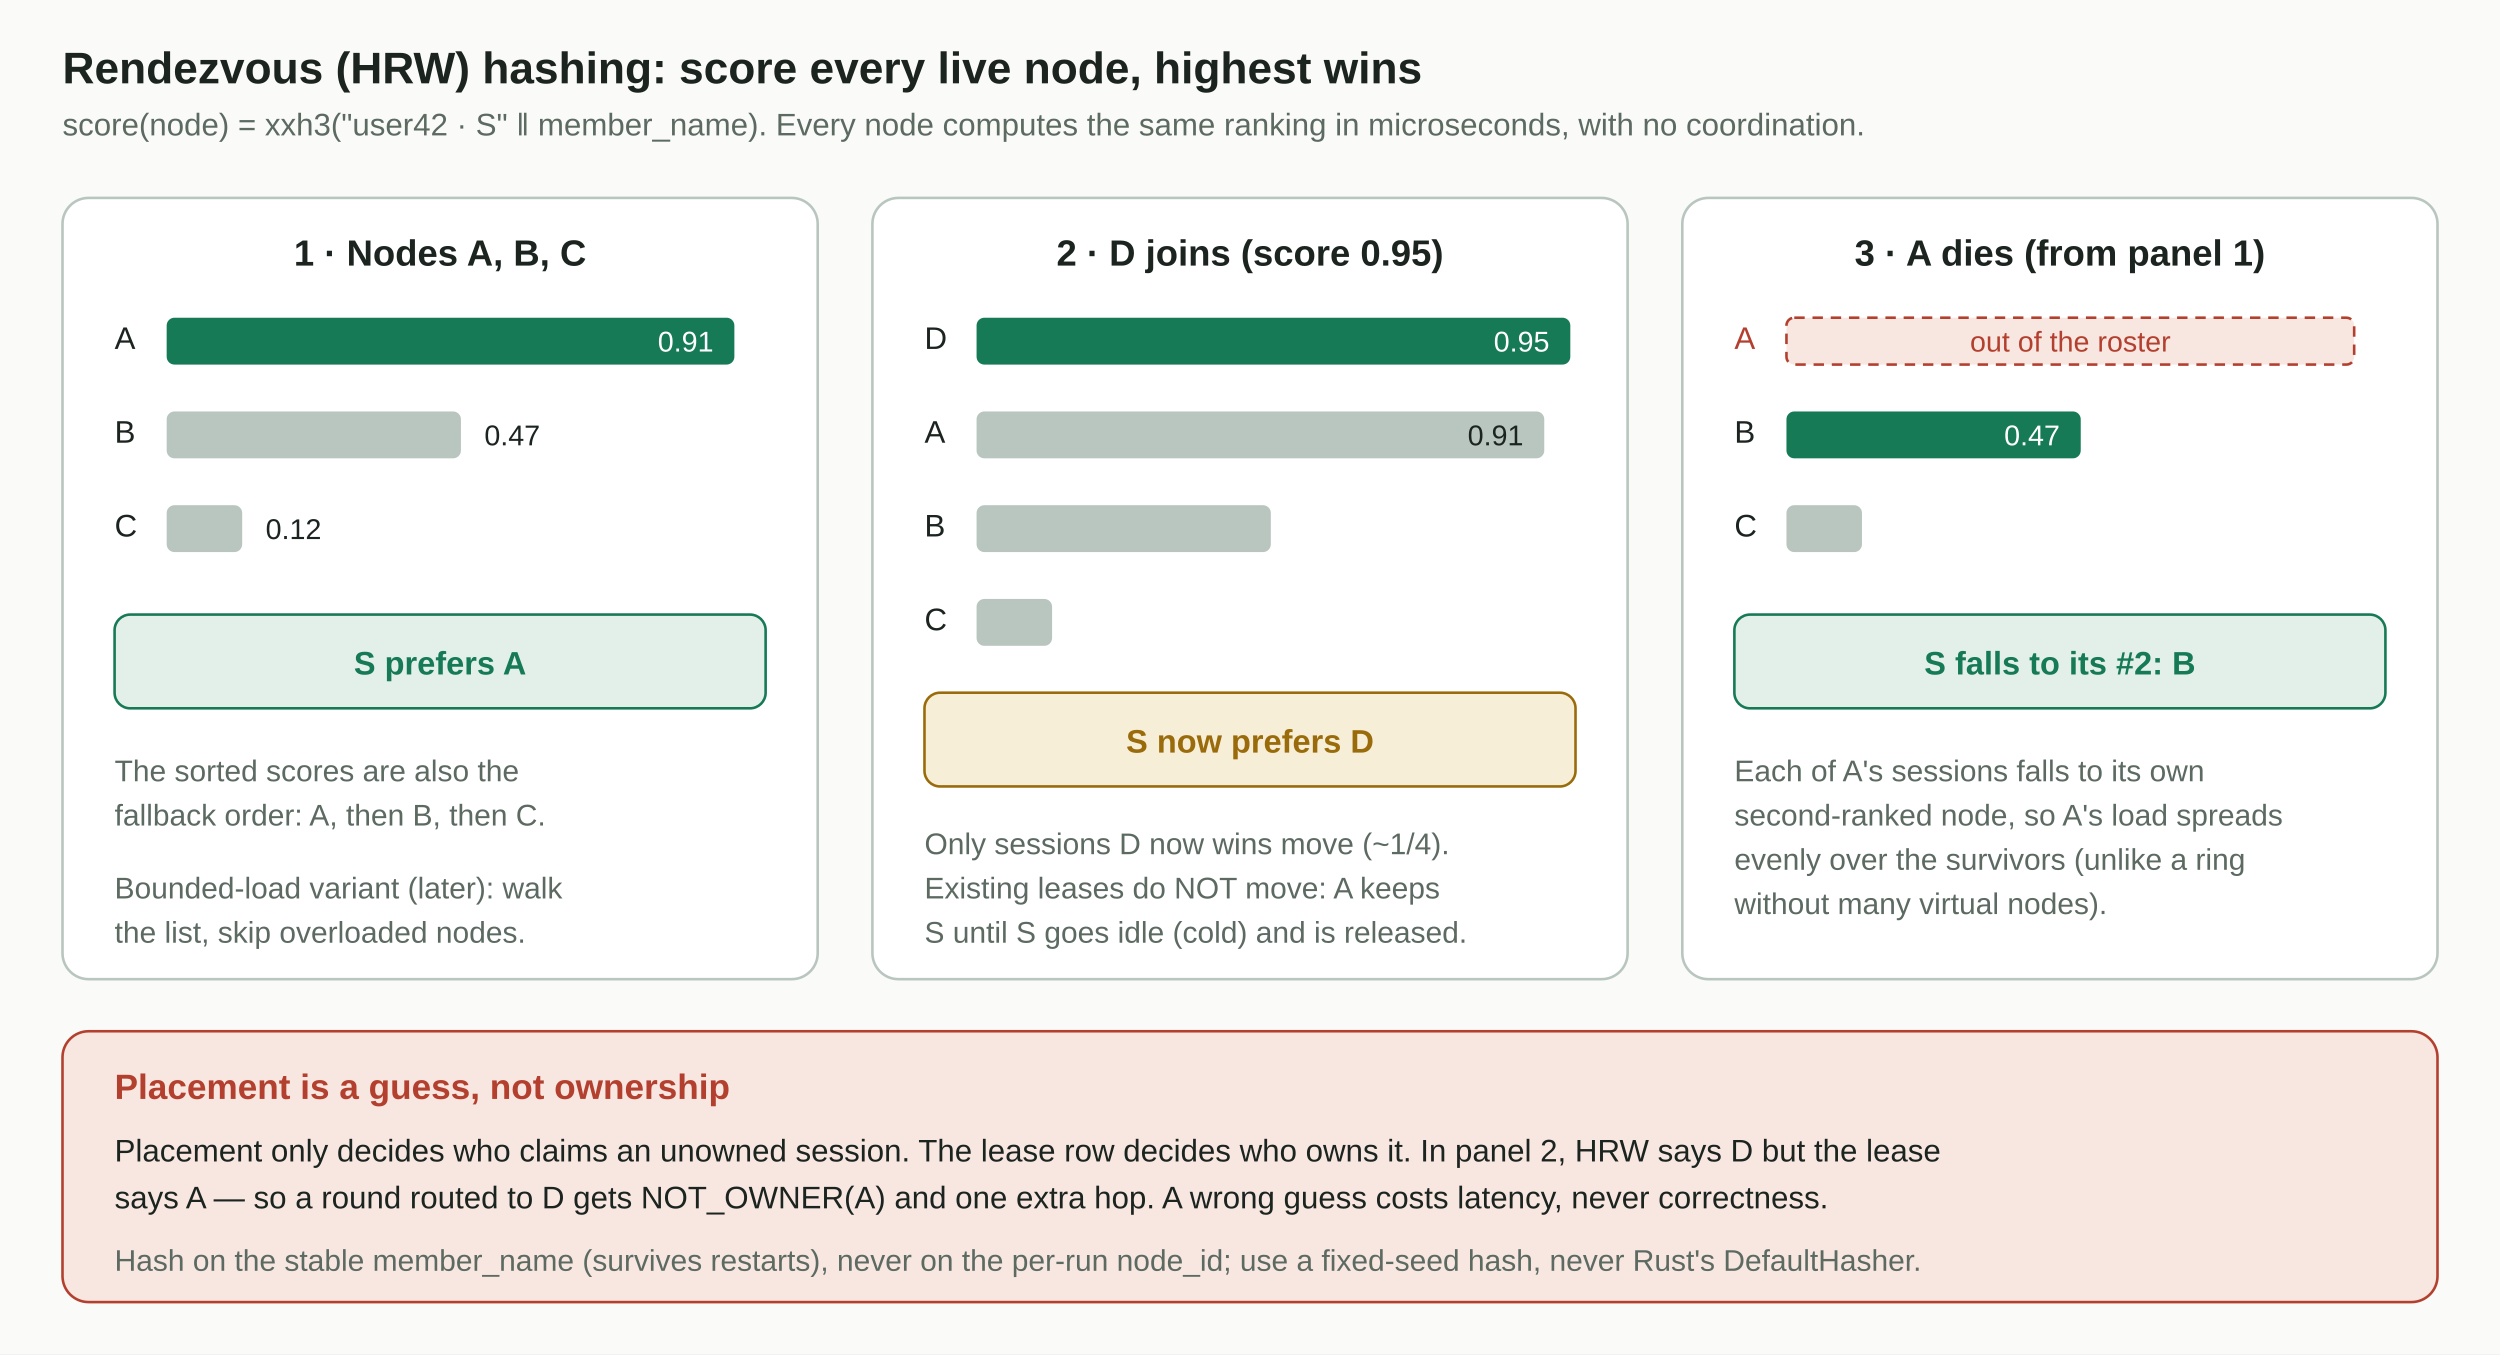
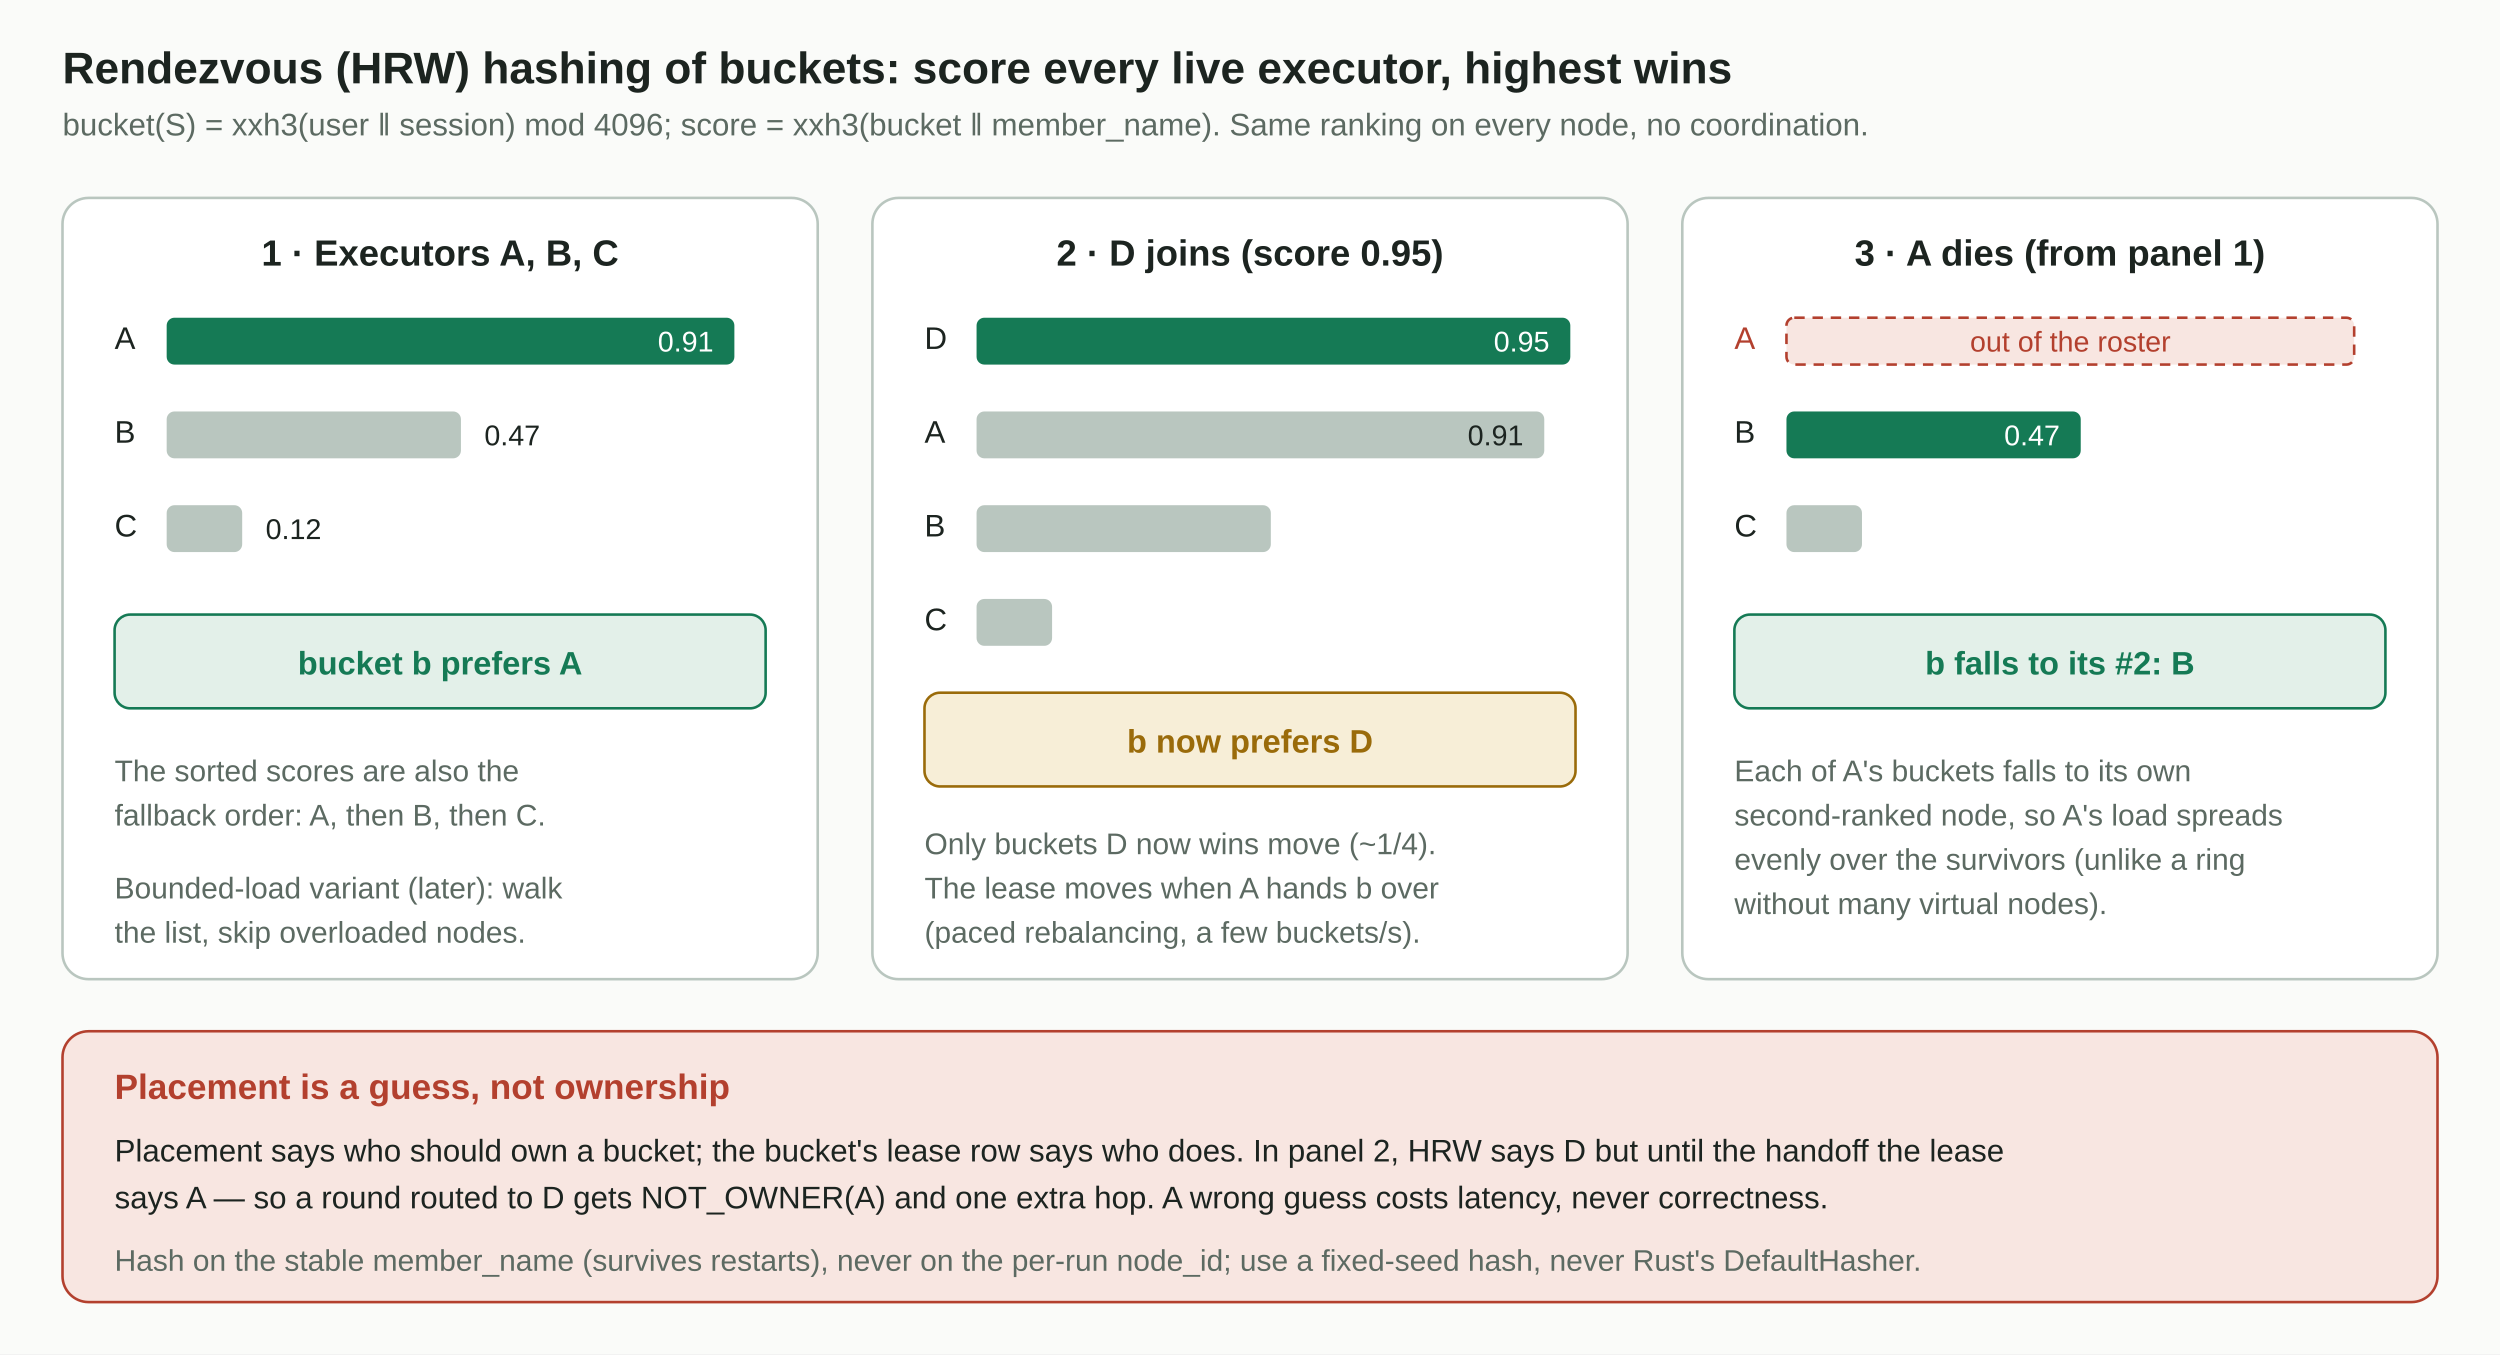
<svg xmlns="http://www.w3.org/2000/svg" viewBox="0 0 960 520" font-family="Arial, Helvetica, sans-serif">
  <rect x="0" y="0" width="960" height="520" fill="#fafbf9" />
-   <text x="24" y="32" font-size="17" font-weight="bold" fill="#1c2420">Rendezvous (HRW) hashing: score every live node, highest wins</text>
-   <text x="24" y="52" font-size="12" fill="#5c6a62">score(node) = xxh3("user42 · S" ‖ member_name). Every node computes the same ranking in microseconds, with no coordination.</text>
+   <text x="24" y="32" font-size="17" font-weight="bold" fill="#1c2420">Rendezvous (HRW) hashing of buckets: score every live executor, highest wins</text>
+   <text x="24" y="52" font-size="12" fill="#5c6a62">bucket(S) = xxh3(user ‖ session) mod 4096; score = xxh3(bucket ‖ member_name). Same ranking on every node, no coordination.</text>
  <rect x="24" y="76" width="290" height="300" rx="10" fill="#ffffff" stroke="#b9c6bf" />
-   <text x="169" y="102" font-size="14" font-weight="bold" text-anchor="middle" fill="#1c2420">1 · Nodes A, B, C</text>
+   <text x="169" y="102" font-size="14" font-weight="bold" text-anchor="middle" fill="#1c2420">1 · Executors A, B, C</text>
  <text x="44" y="134" font-size="12" fill="#1c2420">A</text>
  <rect x="64" y="122" width="218" height="18" rx="3" fill="#157a55" />
  <text x="274" y="135" font-size="11" text-anchor="end" fill="#ffffff">0.91</text>
  <text x="44" y="170" font-size="12" fill="#1c2420">B</text>
  <rect x="64" y="158" width="113" height="18" rx="3" fill="#b9c6bf" />
  <text x="186" y="171" font-size="11" fill="#1c2420">0.47</text>
  <text x="44" y="206" font-size="12" fill="#1c2420">C</text>
  <rect x="64" y="194" width="29" height="18" rx="3" fill="#b9c6bf" />
  <text x="102" y="207" font-size="11" fill="#1c2420">0.12</text>
  <rect x="44" y="236" width="250" height="36" rx="6" fill="#e3f0e9" stroke="#157a55" />
-   <text x="169" y="259" font-size="12.5" font-weight="bold" text-anchor="middle" fill="#157a55">S prefers A</text>
+   <text x="169" y="259" font-size="12.5" font-weight="bold" text-anchor="middle" fill="#157a55">bucket b prefers A</text>
  <text x="44" y="300" font-size="11.5" fill="#5c6a62">The sorted scores are also the</text>
  <text x="44" y="317" font-size="11.5" fill="#5c6a62">fallback order: A, then B, then C.</text>
  <text x="44" y="345" font-size="11.5" fill="#5c6a62">Bounded-load variant (later): walk</text>
  <text x="44" y="362" font-size="11.5" fill="#5c6a62">the list, skip overloaded nodes.</text>
  <rect x="335" y="76" width="290" height="300" rx="10" fill="#ffffff" stroke="#b9c6bf" />
  <text x="480" y="102" font-size="14" font-weight="bold" text-anchor="middle" fill="#1c2420">2 · D joins (score 0.95)</text>
  <text x="355" y="134" font-size="12" fill="#1c2420">D</text>
  <rect x="375" y="122" width="228" height="18" rx="3" fill="#157a55" />
  <text x="595" y="135" font-size="11" text-anchor="end" fill="#ffffff">0.95</text>
  <text x="355" y="170" font-size="12" fill="#1c2420">A</text>
  <rect x="375" y="158" width="218" height="18" rx="3" fill="#b9c6bf" />
  <text x="585" y="171" font-size="11" text-anchor="end" fill="#1c2420">0.91</text>
  <text x="355" y="206" font-size="12" fill="#1c2420">B</text>
  <rect x="375" y="194" width="113" height="18" rx="3" fill="#b9c6bf" />
  <text x="355" y="242" font-size="12" fill="#1c2420">C</text>
  <rect x="375" y="230" width="29" height="18" rx="3" fill="#b9c6bf" />
  <rect x="355" y="266" width="250" height="36" rx="6" fill="#f7eed7" stroke="#9a6b0a" />
-   <text x="480" y="289" font-size="12.5" font-weight="bold" text-anchor="middle" fill="#9a6b0a">S now prefers D</text>
-   <text x="355" y="328" font-size="11.5" fill="#5c6a62">Only sessions D now wins move (~1/4).</text>
-   <text x="355" y="345" font-size="11.5" fill="#5c6a62">Existing leases do NOT move: A keeps</text>
-   <text x="355" y="362" font-size="11.5" fill="#5c6a62">S until S goes idle (cold) and is released.</text>
+   <text x="480" y="289" font-size="12.5" font-weight="bold" text-anchor="middle" fill="#9a6b0a">b now prefers D</text>
+   <text x="355" y="328" font-size="11.5" fill="#5c6a62">Only buckets D now wins move (~1/4).</text>
+   <text x="355" y="345" font-size="11.5" fill="#5c6a62">The lease moves when A hands b over</text>
+   <text x="355" y="362" font-size="11.5" fill="#5c6a62">(paced rebalancing, a few buckets/s).</text>
  <rect x="646" y="76" width="290" height="300" rx="10" fill="#ffffff" stroke="#b9c6bf" />
  <text x="791" y="102" font-size="14" font-weight="bold" text-anchor="middle" fill="#1c2420">3 · A dies (from panel 1)</text>
  <text x="666" y="134" font-size="12" fill="#b3402e">A</text>
  <rect x="686" y="122" width="218" height="18" rx="3" fill="#f8e6e1" stroke="#b3402e" stroke-dasharray="4 3" />
  <text x="795" y="135" font-size="11" text-anchor="middle" fill="#b3402e">out of the roster</text>
  <text x="666" y="170" font-size="12" fill="#1c2420">B</text>
  <rect x="686" y="158" width="113" height="18" rx="3" fill="#157a55" />
  <text x="791" y="171" font-size="11" text-anchor="end" fill="#ffffff">0.47</text>
  <text x="666" y="206" font-size="12" fill="#1c2420">C</text>
  <rect x="686" y="194" width="29" height="18" rx="3" fill="#b9c6bf" />
  <rect x="666" y="236" width="250" height="36" rx="6" fill="#e3f0e9" stroke="#157a55" />
-   <text x="791" y="259" font-size="12.5" font-weight="bold" text-anchor="middle" fill="#157a55">S falls to its #2: B</text>
-   <text x="666" y="300" font-size="11.5" fill="#5c6a62">Each of A's sessions falls to its own</text>
+   <text x="791" y="259" font-size="12.5" font-weight="bold" text-anchor="middle" fill="#157a55">b falls to its #2: B</text>
+   <text x="666" y="300" font-size="11.5" fill="#5c6a62">Each of A's buckets falls to its own</text>
  <text x="666" y="317" font-size="11.5" fill="#5c6a62">second-ranked node, so A's load spreads</text>
  <text x="666" y="334" font-size="11.5" fill="#5c6a62">evenly over the survivors (unlike a ring</text>
  <text x="666" y="351" font-size="11.5" fill="#5c6a62">without many virtual nodes).</text>
  <rect x="24" y="396" width="912" height="104" rx="10" fill="#f8e6e1" stroke="#b3402e" />
  <text x="44" y="422" font-size="13.5" font-weight="bold" fill="#b3402e">Placement is a guess, not ownership</text>
-   <text x="44" y="446" font-size="12" fill="#1c2420">Placement only decides who claims an unowned session. The lease row decides who owns it. In panel 2, HRW says D but the lease</text>
+   <text x="44" y="446" font-size="12" fill="#1c2420">Placement says who should own a bucket; the bucket's lease row says who does. In panel 2, HRW says D but until the handoff the lease</text>
  <text x="44" y="464" font-size="12" fill="#1c2420">says A — so a round routed to D gets NOT_OWNER(A) and one extra hop. A wrong guess costs latency, never correctness.</text>
  <text x="44" y="488" font-size="11.5" fill="#5c6a62">Hash on the stable member_name (survives restarts), never on the per-run node_id; use a fixed-seed hash, never Rust's DefaultHasher.</text>
</svg>
